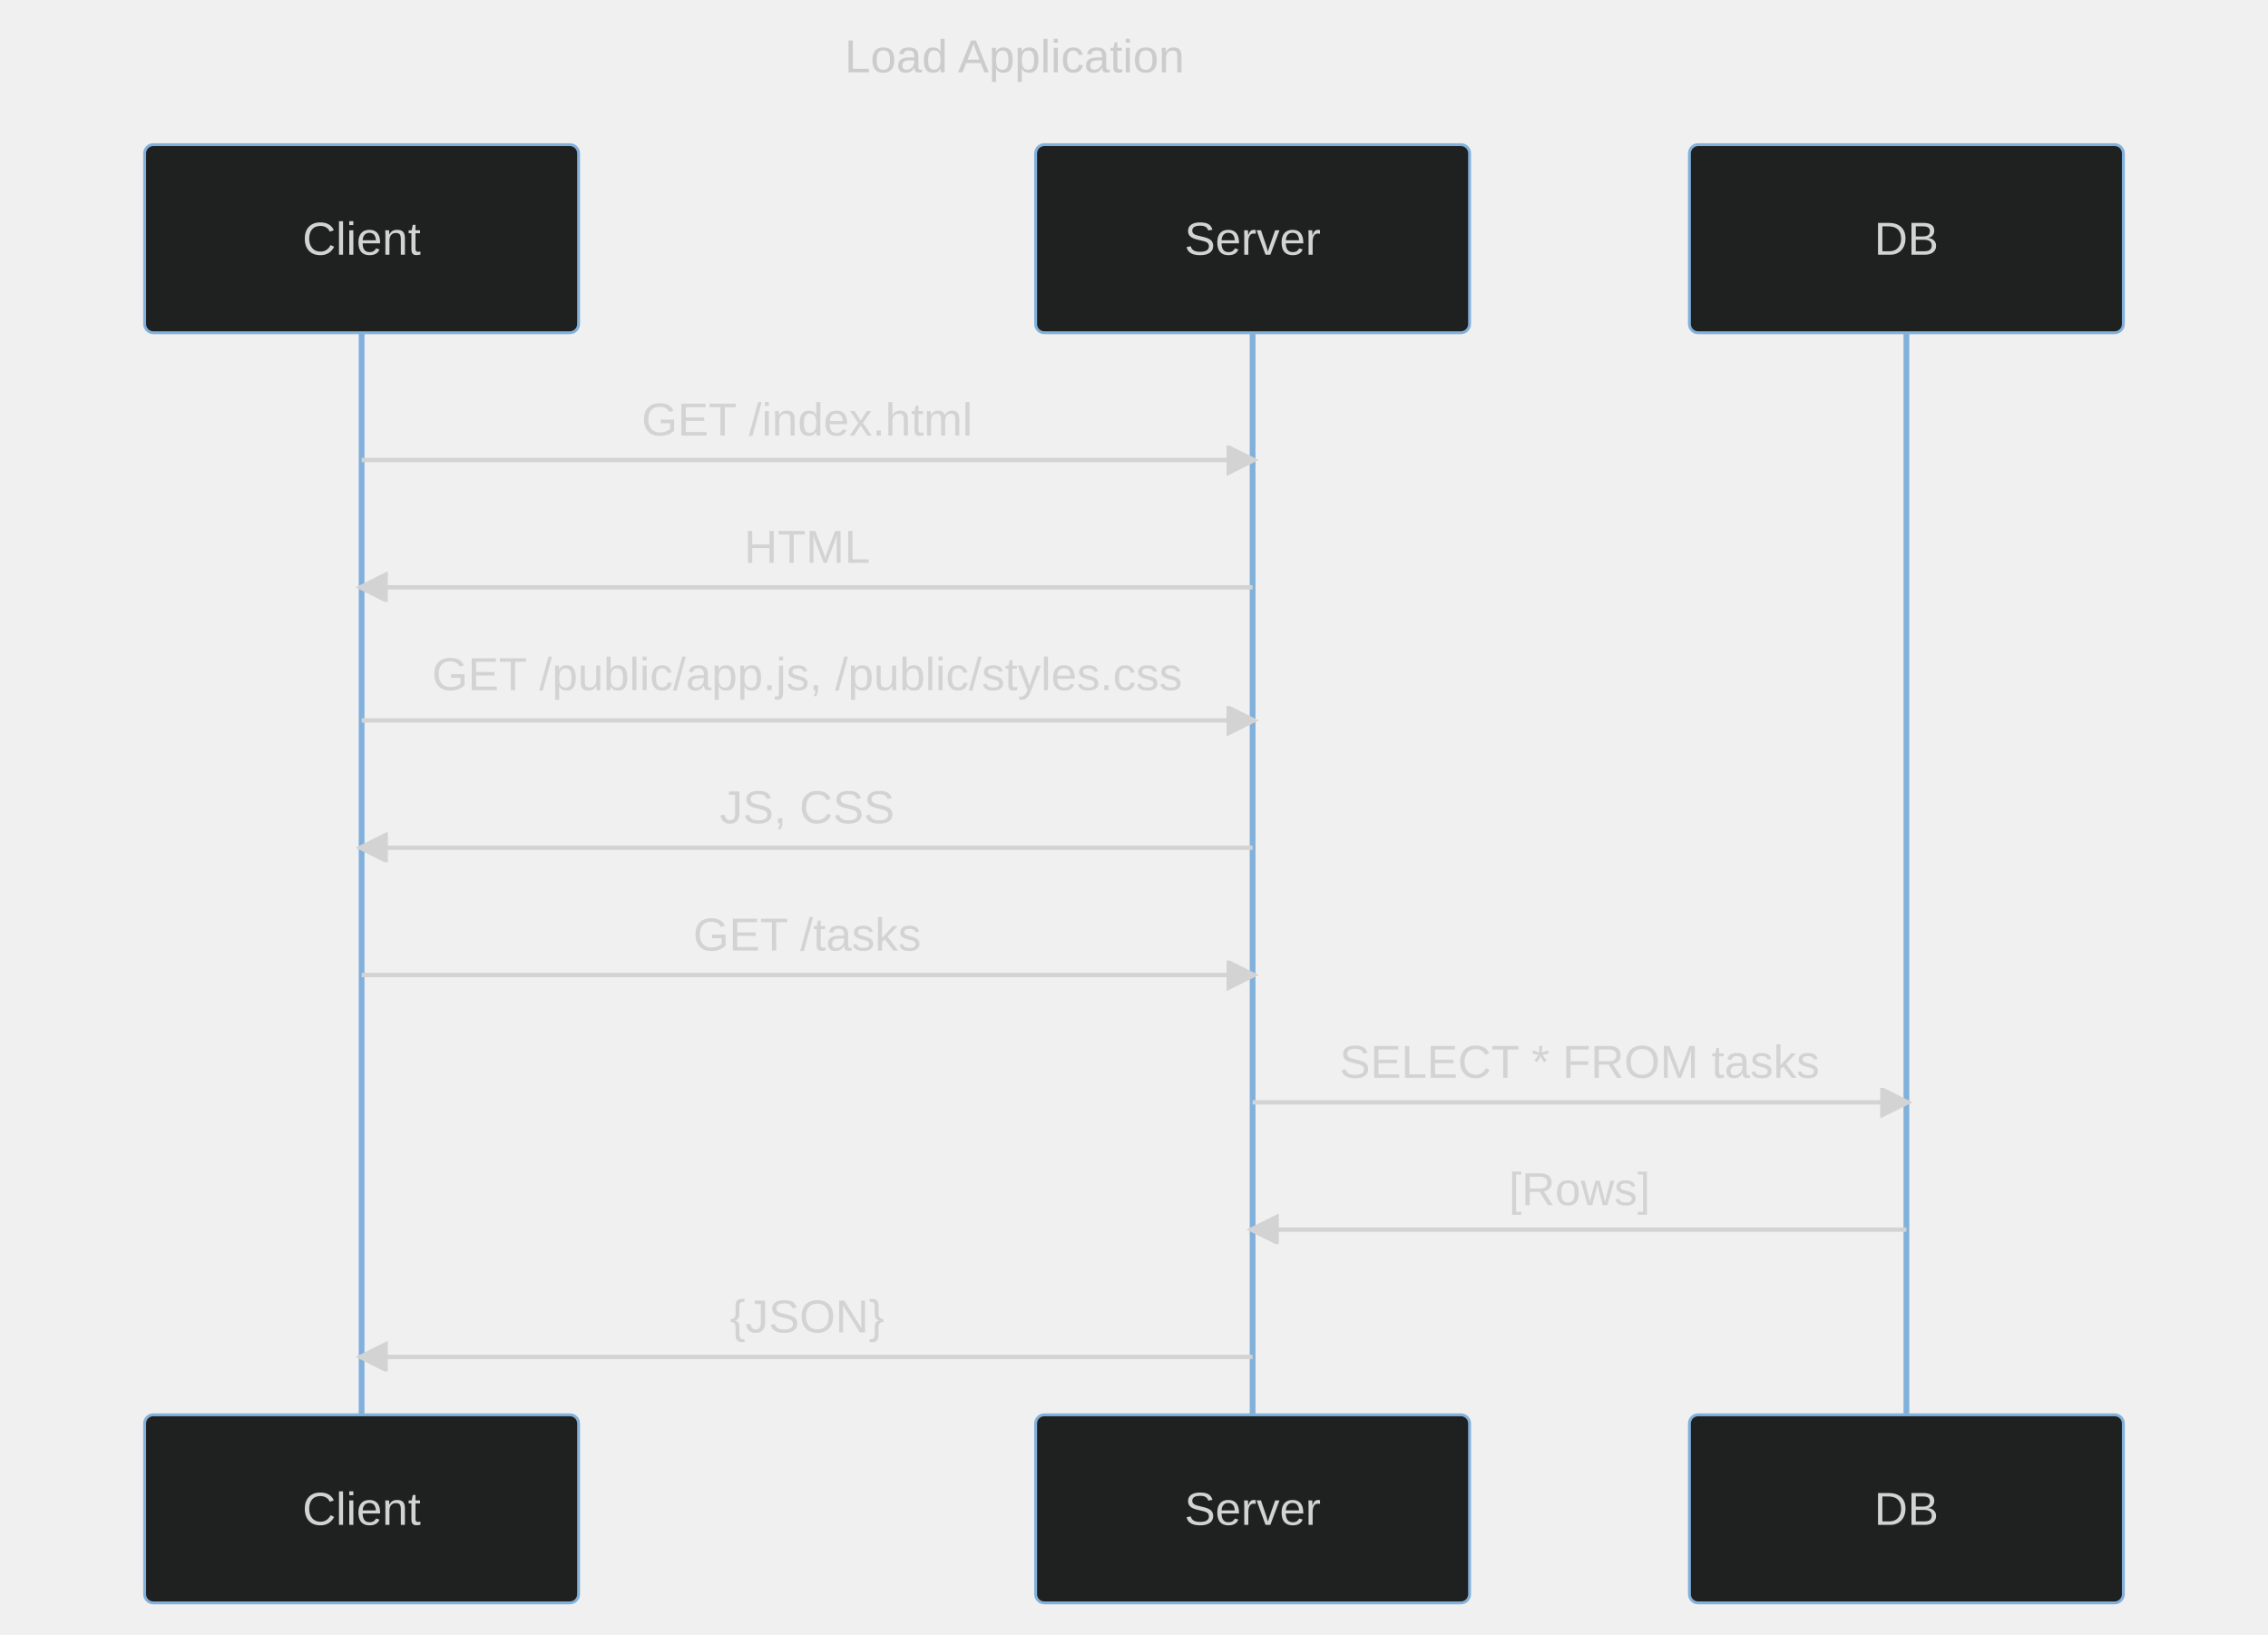
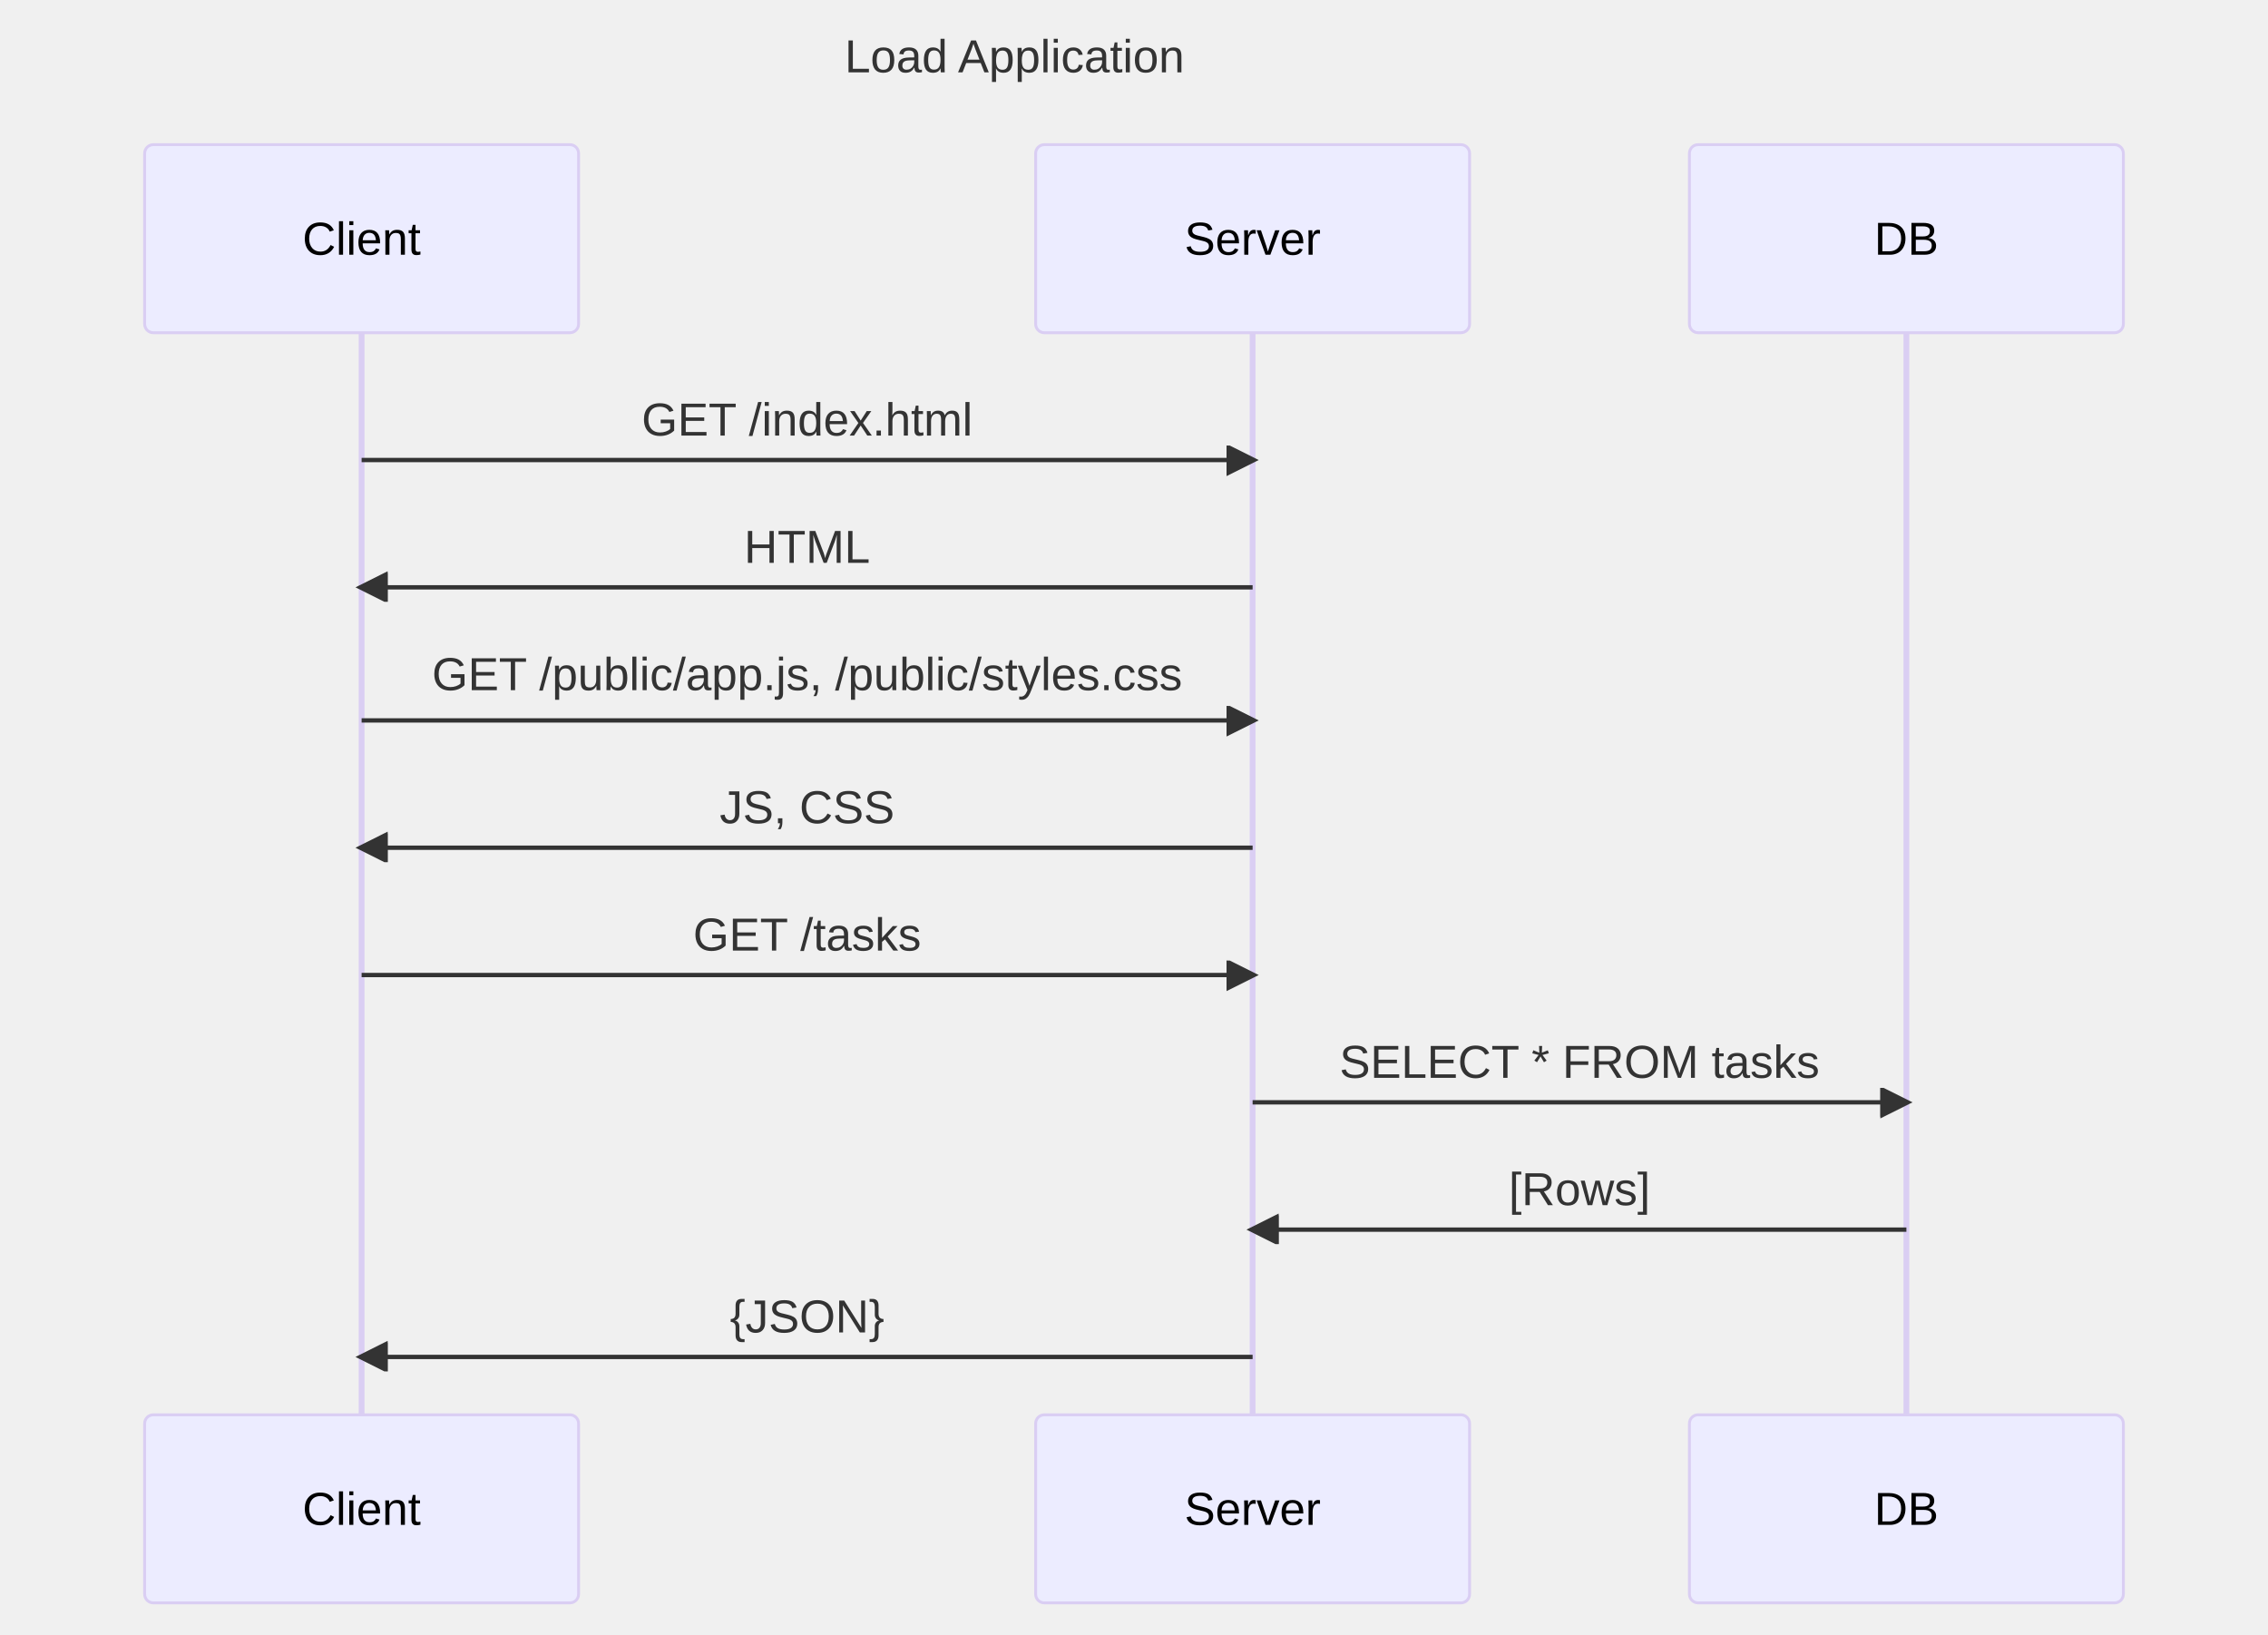
- <svg xmlns="http://www.w3.org/2000/svg" aria-labelledby="chart-title-my-svg" aria-roledescription="sequence" role="graphics-document document" viewBox="-50 -50 784 565" style="max-width: 784px; background-color: rgb(29, 41, 60);" width="100%" id="my-svg">
+ <svg xmlns="http://www.w3.org/2000/svg" aria-labelledby="chart-title-my-svg" aria-roledescription="sequence" role="graphics-document document" viewBox="-50 -50 784 565" style="max-width: 784px; background-color: white;" width="100%" id="my-svg">
  <g>
    <rect class="actor" ry="3" rx="3" height="65" width="150" stroke="#666" fill="#eaeaea" y="439" x="534" />
    <text style="text-anchor: middle; font-size: 16px; font-weight: 400;" class="actor" alignment-baseline="central" dominant-baseline="central" y="471.5" x="609">
      <tspan dy="0" x="609">DB</tspan>
    </text>
  </g>
  <g>
    <rect class="actor" ry="3" rx="3" height="65" width="150" stroke="#666" fill="#eaeaea" y="439" x="308" />
    <text style="text-anchor: middle; font-size: 16px; font-weight: 400;" class="actor" alignment-baseline="central" dominant-baseline="central" y="471.5" x="383">
      <tspan dy="0" x="383">Server</tspan>
    </text>
  </g>
  <g>
    <rect class="actor" ry="3" rx="3" height="65" width="150" stroke="#666" fill="#eaeaea" y="439" x="0" />
    <text style="text-anchor: middle; font-size: 16px; font-weight: 400;" class="actor" alignment-baseline="central" dominant-baseline="central" y="471.5" x="75">
      <tspan dy="0" x="75">Client</tspan>
    </text>
  </g>
  <g>
    <line stroke="#999" stroke-width="0.5px" class="200" y2="439" x2="609" y1="5" x1="609" id="actor2" />
    <g id="root-2">
      <rect class="actor" ry="3" rx="3" height="65" width="150" stroke="#666" fill="#eaeaea" y="0" x="534" />
      <text style="text-anchor: middle; font-size: 16px; font-weight: 400;" class="actor" alignment-baseline="central" dominant-baseline="central" y="32.5" x="609">
        <tspan dy="0" x="609">DB</tspan>
      </text>
    </g>
  </g>
  <g>
    <line stroke="#999" stroke-width="0.5px" class="200" y2="439" x2="383" y1="5" x1="383" id="actor1" />
    <g id="root-1">
      <rect class="actor" ry="3" rx="3" height="65" width="150" stroke="#666" fill="#eaeaea" y="0" x="308" />
      <text style="text-anchor: middle; font-size: 16px; font-weight: 400;" class="actor" alignment-baseline="central" dominant-baseline="central" y="32.5" x="383">
        <tspan dy="0" x="383">Server</tspan>
      </text>
    </g>
  </g>
  <g>
    <line stroke="#999" stroke-width="0.5px" class="200" y2="439" x2="75" y1="5" x1="75" id="actor0" />
    <g id="root-0">
      <rect class="actor" ry="3" rx="3" height="65" width="150" stroke="#666" fill="#eaeaea" y="0" x="0" />
      <text style="text-anchor: middle; font-size: 16px; font-weight: 400;" class="actor" alignment-baseline="central" dominant-baseline="central" y="32.5" x="75">
        <tspan dy="0" x="75">Client</tspan>
      </text>
    </g>
  </g>
-   <style>#my-svg{font-family:"trebuchet ms",verdana,arial,sans-serif;font-size:16px;fill:#ccc;}#my-svg .error-icon{fill:#a44141;}#my-svg .error-text{fill:#ddd;stroke:#ddd;}#my-svg .edge-thickness-normal{stroke-width:2px;}#my-svg .edge-thickness-thick{stroke-width:3.5px;}#my-svg .edge-pattern-solid{stroke-dasharray:0;}#my-svg .edge-pattern-dashed{stroke-dasharray:3;}#my-svg .edge-pattern-dotted{stroke-dasharray:2;}#my-svg .marker{fill:lightgrey;stroke:lightgrey;}#my-svg .marker.cross{stroke:lightgrey;}#my-svg svg{font-family:"trebuchet ms",verdana,arial,sans-serif;font-size:16px;}#my-svg .actor{stroke:#81B1DB;fill:#1f2020;}#my-svg text.actor&gt;tspan{fill:lightgrey;stroke:none;}#my-svg .actor-line{stroke:lightgrey;}#my-svg .messageLine0{stroke-width:1.5;stroke-dasharray:none;stroke:lightgrey;}#my-svg .messageLine1{stroke-width:1.5;stroke-dasharray:2,2;stroke:lightgrey;}#my-svg #arrowhead path{fill:lightgrey;stroke:lightgrey;}#my-svg .sequenceNumber{fill:black;}#my-svg #sequencenumber{fill:lightgrey;}#my-svg #crosshead path{fill:lightgrey;stroke:lightgrey;}#my-svg .messageText{fill:lightgrey;stroke:none;}#my-svg .labelBox{stroke:#81B1DB;fill:#1f2020;}#my-svg .labelText,#my-svg .labelText&gt;tspan{fill:lightgrey;stroke:none;}#my-svg .loopText,#my-svg .loopText&gt;tspan{fill:lightgrey;stroke:none;}#my-svg .loopLine{stroke-width:2px;stroke-dasharray:2,2;stroke:#81B1DB;fill:#81B1DB;}#my-svg .note{stroke:hsl(180, 0%, 18.353%);fill:hsl(180, 1.587%, 28.353%);}#my-svg .noteText,#my-svg .noteText&gt;tspan{fill:rgb(183.848, 181.552, 181.552);stroke:none;}#my-svg .activation0{fill:hsl(180, 1.587%, 28.353%);stroke:#81B1DB;}#my-svg .activation1{fill:hsl(180, 1.587%, 28.353%);stroke:#81B1DB;}#my-svg .activation2{fill:hsl(180, 1.587%, 28.353%);stroke:#81B1DB;}#my-svg .actorPopupMenu{position:absolute;}#my-svg .actorPopupMenuPanel{position:absolute;fill:#1f2020;box-shadow:0px 8px 16px 0px rgba(0,0,0,0.2);filter:drop-shadow(3px 5px 2px rgb(0 0 0 / 0.4));}#my-svg .actor-man line{stroke:#81B1DB;fill:#1f2020;}#my-svg .actor-man circle,#my-svg line{stroke:#81B1DB;fill:#1f2020;stroke-width:2px;}#my-svg :root{--mermaid-font-family:"trebuchet ms",verdana,arial,sans-serif;}</style>
+   <style>#my-svg{font-family:"trebuchet ms",verdana,arial,sans-serif;font-size:16px;fill:#333;}#my-svg .error-icon{fill:#552222;}#my-svg .error-text{fill:#552222;stroke:#552222;}#my-svg .edge-thickness-normal{stroke-width:2px;}#my-svg .edge-thickness-thick{stroke-width:3.5px;}#my-svg .edge-pattern-solid{stroke-dasharray:0;}#my-svg .edge-pattern-dashed{stroke-dasharray:3;}#my-svg .edge-pattern-dotted{stroke-dasharray:2;}#my-svg .marker{fill:#333333;stroke:#333333;}#my-svg .marker.cross{stroke:#333333;}#my-svg svg{font-family:"trebuchet ms",verdana,arial,sans-serif;font-size:16px;}#my-svg .actor{stroke:hsl(259.626, 59.777%, 87.902%);fill:#ECECFF;}#my-svg text.actor&gt;tspan{fill:black;stroke:none;}#my-svg .actor-line{stroke:grey;}#my-svg .messageLine0{stroke-width:1.5;stroke-dasharray:none;stroke:#333;}#my-svg .messageLine1{stroke-width:1.5;stroke-dasharray:2,2;stroke:#333;}#my-svg #arrowhead path{fill:#333;stroke:#333;}#my-svg .sequenceNumber{fill:white;}#my-svg #sequencenumber{fill:#333;}#my-svg #crosshead path{fill:#333;stroke:#333;}#my-svg .messageText{fill:#333;stroke:none;}#my-svg .labelBox{stroke:hsl(259.626, 59.777%, 87.902%);fill:#ECECFF;}#my-svg .labelText,#my-svg .labelText&gt;tspan{fill:black;stroke:none;}#my-svg .loopText,#my-svg .loopText&gt;tspan{fill:black;stroke:none;}#my-svg .loopLine{stroke-width:2px;stroke-dasharray:2,2;stroke:hsl(259.626, 59.777%, 87.902%);fill:hsl(259.626, 59.777%, 87.902%);}#my-svg .note{stroke:#aaaa33;fill:#fff5ad;}#my-svg .noteText,#my-svg .noteText&gt;tspan{fill:black;stroke:none;}#my-svg .activation0{fill:#f4f4f4;stroke:#666;}#my-svg .activation1{fill:#f4f4f4;stroke:#666;}#my-svg .activation2{fill:#f4f4f4;stroke:#666;}#my-svg .actorPopupMenu{position:absolute;}#my-svg .actorPopupMenuPanel{position:absolute;fill:#ECECFF;box-shadow:0px 8px 16px 0px rgba(0,0,0,0.2);filter:drop-shadow(3px 5px 2px rgb(0 0 0 / 0.4));}#my-svg .actor-man line{stroke:hsl(259.626, 59.777%, 87.902%);fill:#ECECFF;}#my-svg .actor-man circle,#my-svg line{stroke:hsl(259.626, 59.777%, 87.902%);fill:#ECECFF;stroke-width:2px;}#my-svg :root{--mermaid-font-family:"trebuchet ms",verdana,arial,sans-serif;}</style>
  <g />
  <defs>
    <symbol height="24" width="24" id="computer">
      <path d="M2 2v13h20v-13h-20zm18 11h-16v-9h16v9zm-10.228 6l.466-1h3.524l.467 1h-4.457zm14.228 3h-24l2-6h2.104l-1.33 4h18.45l-1.297-4h2.073l2 6zm-5-10h-14v-7h14v7z" transform="scale(.5)" />
    </symbol>
  </defs>
  <defs>
    <symbol clip-rule="evenodd" fill-rule="evenodd" id="database">
      <path d="M12.258.001l.256.004.255.005.253.008.251.01.249.012.247.015.246.016.242.019.241.02.239.023.236.024.233.027.231.028.229.031.225.032.223.034.22.036.217.038.214.04.211.041.208.043.205.045.201.046.198.048.194.05.191.051.187.053.183.054.18.056.175.057.172.059.168.06.163.061.16.063.155.064.15.066.074.033.073.033.071.034.07.034.069.035.068.035.067.035.066.035.064.036.064.036.062.036.06.036.06.037.058.037.058.037.055.038.055.038.053.038.052.038.051.039.05.039.048.039.047.039.045.04.044.04.043.04.041.04.04.041.039.041.037.041.036.041.034.041.033.042.032.042.03.042.029.042.027.042.026.043.024.043.023.043.021.043.02.043.018.044.017.043.015.044.013.044.012.044.011.045.009.044.007.045.006.045.004.045.002.045.001.045v17l-.001.045-.002.045-.004.045-.006.045-.007.045-.009.044-.011.045-.012.044-.013.044-.015.044-.017.043-.018.044-.02.043-.021.043-.023.043-.024.043-.026.043-.027.042-.029.042-.03.042-.032.042-.033.042-.034.041-.036.041-.037.041-.039.041-.04.041-.041.04-.043.04-.044.04-.045.04-.047.039-.048.039-.05.039-.051.039-.052.038-.053.038-.055.038-.055.038-.058.037-.058.037-.06.037-.06.036-.062.036-.064.036-.064.036-.066.035-.067.035-.068.035-.069.035-.07.034-.071.034-.073.033-.074.033-.15.066-.155.064-.16.063-.163.061-.168.06-.172.059-.175.057-.18.056-.183.054-.187.053-.191.051-.194.05-.198.048-.201.046-.205.045-.208.043-.211.041-.214.04-.217.038-.22.036-.223.034-.225.032-.229.031-.231.028-.233.027-.236.024-.239.023-.241.02-.242.019-.246.016-.247.015-.249.012-.251.01-.253.008-.255.005-.256.004-.258.001-.258-.001-.256-.004-.255-.005-.253-.008-.251-.01-.249-.012-.247-.015-.245-.016-.243-.019-.241-.02-.238-.023-.236-.024-.234-.027-.231-.028-.228-.031-.226-.032-.223-.034-.22-.036-.217-.038-.214-.04-.211-.041-.208-.043-.204-.045-.201-.046-.198-.048-.195-.05-.19-.051-.187-.053-.184-.054-.179-.056-.176-.057-.172-.059-.167-.06-.164-.061-.159-.063-.155-.064-.151-.066-.074-.033-.072-.033-.072-.034-.07-.034-.069-.035-.068-.035-.067-.035-.066-.035-.064-.036-.063-.036-.062-.036-.061-.036-.06-.037-.058-.037-.057-.037-.056-.038-.055-.038-.053-.038-.052-.038-.051-.039-.049-.039-.049-.039-.046-.039-.046-.04-.044-.04-.043-.04-.041-.04-.04-.041-.039-.041-.037-.041-.036-.041-.034-.041-.033-.042-.032-.042-.03-.042-.029-.042-.027-.042-.026-.043-.024-.043-.023-.043-.021-.043-.02-.043-.018-.044-.017-.043-.015-.044-.013-.044-.012-.044-.011-.045-.009-.044-.007-.045-.006-.045-.004-.045-.002-.045-.001-.045v-17l.001-.045.002-.045.004-.045.006-.045.007-.045.009-.044.011-.045.012-.044.013-.044.015-.044.017-.043.018-.044.02-.043.021-.043.023-.043.024-.043.026-.043.027-.042.029-.042.03-.042.032-.042.033-.042.034-.041.036-.041.037-.041.039-.041.04-.041.041-.04.043-.04.044-.04.046-.04.046-.039.049-.039.049-.039.051-.039.052-.038.053-.038.055-.038.056-.038.057-.037.058-.037.06-.037.061-.036.062-.036.063-.036.064-.036.066-.035.067-.035.068-.035.069-.035.07-.034.072-.034.072-.033.074-.033.151-.066.155-.064.159-.063.164-.061.167-.06.172-.059.176-.057.179-.056.184-.054.187-.053.19-.051.195-.05.198-.048.201-.046.204-.045.208-.043.211-.041.214-.04.217-.038.22-.036.223-.034.226-.032.228-.031.231-.028.234-.027.236-.024.238-.023.241-.02.243-.019.245-.016.247-.015.249-.012.251-.01.253-.008.255-.005.256-.004.258-.001.258.001zm-9.258 20.499v.01l.001.021.003.021.004.022.005.021.006.022.007.022.009.023.01.022.011.023.012.023.013.023.015.023.016.024.017.023.018.024.019.024.021.024.022.025.023.024.024.025.052.049.056.05.061.051.066.051.07.051.075.051.079.052.084.052.088.052.092.052.097.052.102.051.105.052.11.052.114.051.119.051.123.051.127.05.131.05.135.05.139.048.144.049.147.047.152.047.155.047.16.045.163.045.167.043.171.043.176.041.178.041.183.039.187.039.19.037.194.035.197.035.202.033.204.031.209.03.212.029.216.027.219.025.222.024.226.021.23.02.233.018.236.016.24.015.243.012.246.01.249.008.253.005.256.004.259.001.26-.001.257-.004.254-.005.25-.008.247-.011.244-.012.241-.014.237-.016.233-.018.231-.021.226-.021.224-.024.22-.026.216-.027.212-.028.21-.031.205-.031.202-.034.198-.034.194-.036.191-.037.187-.039.183-.04.179-.04.175-.042.172-.043.168-.044.163-.045.16-.046.155-.046.152-.047.148-.048.143-.049.139-.049.136-.05.131-.05.126-.05.123-.051.118-.052.114-.051.11-.052.106-.052.101-.052.096-.052.092-.052.088-.053.083-.051.079-.052.074-.052.07-.051.065-.051.06-.051.056-.05.051-.05.023-.024.023-.025.021-.024.02-.024.019-.024.018-.024.017-.024.015-.023.014-.024.013-.023.012-.023.01-.023.01-.022.008-.022.006-.022.006-.022.004-.022.004-.021.001-.021.001-.021v-4.127l-.077.055-.08.053-.083.054-.085.053-.087.052-.09.052-.093.051-.095.05-.097.05-.1.049-.102.049-.105.048-.106.047-.109.047-.111.046-.114.045-.115.045-.118.044-.12.043-.122.042-.124.042-.126.041-.128.04-.13.04-.132.038-.134.038-.135.037-.138.037-.139.035-.142.035-.143.034-.144.033-.147.032-.148.031-.15.03-.151.03-.153.029-.154.027-.156.027-.158.026-.159.025-.161.024-.162.023-.163.022-.165.021-.166.02-.167.019-.169.018-.169.017-.171.016-.173.015-.173.014-.175.013-.175.012-.177.011-.178.01-.179.008-.179.008-.181.006-.182.005-.182.004-.184.003-.184.002h-.37l-.184-.002-.184-.003-.182-.004-.182-.005-.181-.006-.179-.008-.179-.008-.178-.01-.176-.011-.176-.012-.175-.013-.173-.014-.172-.015-.171-.016-.17-.017-.169-.018-.167-.019-.166-.02-.165-.021-.163-.022-.162-.023-.161-.024-.159-.025-.157-.026-.156-.027-.155-.027-.153-.029-.151-.03-.15-.03-.148-.031-.146-.032-.145-.033-.143-.034-.141-.035-.14-.035-.137-.037-.136-.037-.134-.038-.132-.038-.13-.04-.128-.04-.126-.041-.124-.042-.122-.042-.12-.044-.117-.043-.116-.045-.113-.045-.112-.046-.109-.047-.106-.047-.105-.048-.102-.049-.1-.049-.097-.05-.095-.05-.093-.052-.09-.051-.087-.052-.085-.053-.083-.054-.08-.054-.077-.054v4.127zm0-5.654v.011l.001.021.003.021.004.021.005.022.006.022.007.022.009.022.01.022.011.023.012.023.013.023.015.024.016.023.017.024.018.024.019.024.021.024.022.024.023.025.024.024.052.05.056.05.061.05.066.051.07.051.075.052.079.051.084.052.088.052.092.052.097.052.102.052.105.052.11.051.114.051.119.052.123.05.127.051.131.05.135.049.139.049.144.048.147.048.152.047.155.046.16.045.163.045.167.044.171.042.176.042.178.04.183.04.187.038.19.037.194.036.197.034.202.033.204.032.209.03.212.028.216.027.219.025.222.024.226.022.23.02.233.018.236.016.24.014.243.012.246.01.249.008.253.006.256.003.259.001.26-.001.257-.003.254-.006.25-.008.247-.01.244-.012.241-.015.237-.016.233-.018.231-.02.226-.022.224-.024.22-.025.216-.027.212-.029.21-.03.205-.032.202-.033.198-.035.194-.036.191-.037.187-.039.183-.039.179-.041.175-.042.172-.043.168-.044.163-.045.16-.045.155-.047.152-.047.148-.048.143-.048.139-.05.136-.049.131-.05.126-.051.123-.051.118-.051.114-.052.11-.052.106-.052.101-.052.096-.052.092-.052.088-.052.083-.052.079-.052.074-.051.07-.052.065-.051.06-.05.056-.051.051-.049.023-.025.023-.024.021-.025.02-.024.019-.024.018-.024.017-.024.015-.023.014-.023.013-.024.012-.022.01-.023.01-.023.008-.022.006-.022.006-.022.004-.021.004-.022.001-.021.001-.021v-4.139l-.077.054-.08.054-.083.054-.085.052-.087.053-.09.051-.093.051-.095.051-.097.05-.1.049-.102.049-.105.048-.106.047-.109.047-.111.046-.114.045-.115.044-.118.044-.12.044-.122.042-.124.042-.126.041-.128.04-.13.039-.132.039-.134.038-.135.037-.138.036-.139.036-.142.035-.143.033-.144.033-.147.033-.148.031-.15.03-.151.03-.153.028-.154.028-.156.027-.158.026-.159.025-.161.024-.162.023-.163.022-.165.021-.166.02-.167.019-.169.018-.169.017-.171.016-.173.015-.173.014-.175.013-.175.012-.177.011-.178.009-.179.009-.179.007-.181.007-.182.005-.182.004-.184.003-.184.002h-.37l-.184-.002-.184-.003-.182-.004-.182-.005-.181-.007-.179-.007-.179-.009-.178-.009-.176-.011-.176-.012-.175-.013-.173-.014-.172-.015-.171-.016-.17-.017-.169-.018-.167-.019-.166-.02-.165-.021-.163-.022-.162-.023-.161-.024-.159-.025-.157-.026-.156-.027-.155-.028-.153-.028-.151-.03-.15-.03-.148-.031-.146-.033-.145-.033-.143-.033-.141-.035-.14-.036-.137-.036-.136-.037-.134-.038-.132-.039-.13-.039-.128-.04-.126-.041-.124-.042-.122-.043-.12-.043-.117-.044-.116-.044-.113-.046-.112-.046-.109-.046-.106-.047-.105-.048-.102-.049-.1-.049-.097-.05-.095-.051-.093-.051-.09-.051-.087-.053-.085-.052-.083-.054-.08-.054-.077-.054v4.139zm0-5.666v.011l.001.02.003.022.004.021.005.022.006.021.007.022.009.023.01.022.011.023.012.023.013.023.015.023.016.024.017.024.018.023.019.024.021.025.022.024.023.024.024.025.052.05.056.05.061.05.066.051.07.051.075.052.079.051.084.052.088.052.092.052.097.052.102.052.105.051.11.052.114.051.119.051.123.051.127.05.131.05.135.05.139.049.144.048.147.048.152.047.155.046.16.045.163.045.167.043.171.043.176.042.178.04.183.04.187.038.19.037.194.036.197.034.202.033.204.032.209.03.212.028.216.027.219.025.222.024.226.021.23.02.233.018.236.017.24.014.243.012.246.01.249.008.253.006.256.003.259.001.26-.001.257-.003.254-.006.25-.008.247-.01.244-.013.241-.014.237-.016.233-.018.231-.02.226-.022.224-.024.22-.025.216-.027.212-.029.21-.03.205-.032.202-.033.198-.035.194-.036.191-.037.187-.039.183-.039.179-.041.175-.042.172-.043.168-.044.163-.045.16-.045.155-.047.152-.047.148-.048.143-.049.139-.049.136-.049.131-.051.126-.05.123-.051.118-.052.114-.051.11-.052.106-.052.101-.052.096-.052.092-.052.088-.052.083-.052.079-.052.074-.052.07-.051.065-.051.06-.051.056-.05.051-.049.023-.025.023-.025.021-.024.02-.024.019-.024.018-.024.017-.024.015-.023.014-.024.013-.023.012-.023.01-.022.01-.023.008-.022.006-.022.006-.022.004-.022.004-.021.001-.021.001-.021v-4.153l-.077.054-.08.054-.083.053-.085.053-.087.053-.09.051-.093.051-.095.051-.097.05-.1.049-.102.048-.105.048-.106.048-.109.046-.111.046-.114.046-.115.044-.118.044-.12.043-.122.043-.124.042-.126.041-.128.04-.13.039-.132.039-.134.038-.135.037-.138.036-.139.036-.142.034-.143.034-.144.033-.147.032-.148.032-.15.03-.151.03-.153.028-.154.028-.156.027-.158.026-.159.024-.161.024-.162.023-.163.023-.165.021-.166.02-.167.019-.169.018-.169.017-.171.016-.173.015-.173.014-.175.013-.175.012-.177.01-.178.01-.179.009-.179.007-.181.006-.182.006-.182.004-.184.003-.184.001-.185.001-.185-.001-.184-.001-.184-.003-.182-.004-.182-.006-.181-.006-.179-.007-.179-.009-.178-.01-.176-.01-.176-.012-.175-.013-.173-.014-.172-.015-.171-.016-.17-.017-.169-.018-.167-.019-.166-.02-.165-.021-.163-.023-.162-.023-.161-.024-.159-.024-.157-.026-.156-.027-.155-.028-.153-.028-.151-.03-.15-.03-.148-.032-.146-.032-.145-.033-.143-.034-.141-.034-.14-.036-.137-.036-.136-.037-.134-.038-.132-.039-.13-.039-.128-.041-.126-.041-.124-.041-.122-.043-.12-.043-.117-.044-.116-.044-.113-.046-.112-.046-.109-.046-.106-.048-.105-.048-.102-.048-.1-.05-.097-.049-.095-.051-.093-.051-.09-.052-.087-.052-.085-.053-.083-.053-.08-.054-.077-.054v4.153zm8.74-8.179l-.257.004-.254.005-.25.008-.247.011-.244.012-.241.014-.237.016-.233.018-.231.021-.226.022-.224.023-.22.026-.216.027-.212.028-.21.031-.205.032-.202.033-.198.034-.194.036-.191.038-.187.038-.183.04-.179.041-.175.042-.172.043-.168.043-.163.045-.16.046-.155.046-.152.048-.148.048-.143.048-.139.049-.136.05-.131.05-.126.051-.123.051-.118.051-.114.052-.11.052-.106.052-.101.052-.096.052-.092.052-.088.052-.083.052-.079.052-.074.051-.07.052-.065.051-.06.05-.056.05-.051.05-.023.025-.023.024-.021.024-.02.025-.019.024-.018.024-.017.023-.015.024-.014.023-.013.023-.012.023-.01.023-.01.022-.008.022-.006.023-.006.021-.004.022-.004.021-.001.021-.001.021.001.021.001.021.004.021.004.022.006.021.006.023.008.022.01.022.01.023.012.023.013.023.014.023.015.024.017.023.018.024.019.024.02.025.021.024.023.024.023.025.051.05.056.05.06.05.065.051.07.052.074.051.079.052.083.052.088.052.092.052.096.052.101.052.106.052.11.052.114.052.118.051.123.051.126.051.131.05.136.05.139.049.143.048.148.048.152.048.155.046.16.046.163.045.168.043.172.043.175.042.179.041.183.04.187.038.191.038.194.036.198.034.202.033.205.032.21.031.212.028.216.027.22.026.224.023.226.022.231.021.233.018.237.016.241.014.244.012.247.011.25.008.254.005.257.004.26.001.26-.001.257-.004.254-.005.25-.008.247-.011.244-.012.241-.014.237-.016.233-.018.231-.021.226-.022.224-.023.22-.026.216-.027.212-.028.21-.031.205-.032.202-.033.198-.034.194-.036.191-.038.187-.038.183-.04.179-.041.175-.042.172-.043.168-.043.163-.045.16-.046.155-.046.152-.048.148-.048.143-.048.139-.049.136-.05.131-.05.126-.051.123-.051.118-.051.114-.052.11-.052.106-.052.101-.052.096-.052.092-.052.088-.052.083-.052.079-.052.074-.051.07-.052.065-.051.06-.05.056-.05.051-.05.023-.025.023-.024.021-.024.02-.025.019-.024.018-.024.017-.023.015-.024.014-.023.013-.023.012-.023.01-.023.01-.022.008-.022.006-.023.006-.021.004-.022.004-.021.001-.021.001-.021-.001-.021-.001-.021-.004-.021-.004-.022-.006-.021-.006-.023-.008-.022-.01-.022-.01-.023-.012-.023-.013-.023-.014-.023-.015-.024-.017-.023-.018-.024-.019-.024-.02-.025-.021-.024-.023-.024-.023-.025-.051-.05-.056-.05-.06-.05-.065-.051-.07-.052-.074-.051-.079-.052-.083-.052-.088-.052-.092-.052-.096-.052-.101-.052-.106-.052-.11-.052-.114-.052-.118-.051-.123-.051-.126-.051-.131-.05-.136-.05-.139-.049-.143-.048-.148-.048-.152-.048-.155-.046-.16-.046-.163-.045-.168-.043-.172-.043-.175-.042-.179-.041-.183-.04-.187-.038-.191-.038-.194-.036-.198-.034-.202-.033-.205-.032-.21-.031-.212-.028-.216-.027-.22-.026-.224-.023-.226-.022-.231-.021-.233-.018-.237-.016-.241-.014-.244-.012-.247-.011-.25-.008-.254-.005-.257-.004-.26-.001-.26.001z" transform="scale(.5)" />
    </symbol>
  </defs>
  <defs>
    <symbol height="24" width="24" id="clock">
      <path d="M12 2c5.514 0 10 4.486 10 10s-4.486 10-10 10-10-4.486-10-10 4.486-10 10-10zm0-2c-6.627 0-12 5.373-12 12s5.373 12 12 12 12-5.373 12-12-5.373-12-12-12zm5.848 12.459c.202.038.202.333.001.372-1.907.361-6.045 1.111-6.547 1.111-.719 0-1.301-.582-1.301-1.301 0-.512.77-5.447 1.125-7.445.034-.192.312-.181.343.014l.985 6.238 5.394 1.011z" transform="scale(.5)" />
    </symbol>
  </defs>
  <defs>
    <marker orient="auto" markerHeight="12" markerWidth="12" markerUnits="userSpaceOnUse" refY="5" refX="9" id="arrowhead">
      <path d="M 0 0 L 10 5 L 0 10 z" />
    </marker>
  </defs>
  <defs>
    <marker refY="5" refX="4" orient="auto" markerHeight="8" markerWidth="15" id="crosshead">
      <path style="stroke-dasharray: 0, 0;" d="M 1,2 L 6,7 M 6,2 L 1,7" stroke-width="1pt" stroke="#000000" fill="none" />
    </marker>
  </defs>
  <defs>
    <marker orient="auto" markerHeight="28" markerWidth="20" refY="7" refX="18" id="filled-head">
      <path d="M 18,7 L9,13 L14,7 L9,1 Z" />
    </marker>
  </defs>
  <defs>
    <marker orient="auto" markerHeight="40" markerWidth="60" refY="15" refX="15" id="sequencenumber">
      <circle r="6" cy="15" cx="15" />
    </marker>
  </defs>
  <text style="font-size: 16px; font-weight: 400;" dy="1em" class="messageText" alignment-baseline="middle" dominant-baseline="middle" text-anchor="middle" y="80" x="229">GET /index.html</text>
  <line style="fill: none;" marker-end="url(#arrowhead)" stroke="none" stroke-width="2" class="messageLine0" y2="109" x2="383" y1="109" x1="75" />
  <text style="font-size: 16px; font-weight: 400;" dy="1em" class="messageText" alignment-baseline="middle" dominant-baseline="middle" text-anchor="middle" y="124" x="229">HTML</text>
  <line style="fill: none;" marker-end="url(#arrowhead)" stroke="none" stroke-width="2" class="messageLine0" y2="153" x2="75" y1="153" x1="383" />
  <text style="font-size: 16px; font-weight: 400;" dy="1em" class="messageText" alignment-baseline="middle" dominant-baseline="middle" text-anchor="middle" y="168" x="229">GET /public/app.js, /public/styles.css</text>
  <line style="fill: none;" marker-end="url(#arrowhead)" stroke="none" stroke-width="2" class="messageLine0" y2="199" x2="383" y1="199" x1="75" />
  <text style="font-size: 16px; font-weight: 400;" dy="1em" class="messageText" alignment-baseline="middle" dominant-baseline="middle" text-anchor="middle" y="214" x="229">JS, CSS</text>
  <line style="fill: none;" marker-end="url(#arrowhead)" stroke="none" stroke-width="2" class="messageLine0" y2="243" x2="75" y1="243" x1="383" />
  <text style="font-size: 16px; font-weight: 400;" dy="1em" class="messageText" alignment-baseline="middle" dominant-baseline="middle" text-anchor="middle" y="258" x="229">GET /tasks</text>
  <line style="fill: none;" marker-end="url(#arrowhead)" stroke="none" stroke-width="2" class="messageLine0" y2="287" x2="383" y1="287" x1="75" />
  <text style="font-size: 16px; font-weight: 400;" dy="1em" class="messageText" alignment-baseline="middle" dominant-baseline="middle" text-anchor="middle" y="302" x="496">SELECT * FROM tasks</text>
  <line style="fill: none;" marker-end="url(#arrowhead)" stroke="none" stroke-width="2" class="messageLine0" y2="331" x2="609" y1="331" x1="383" />
  <text style="font-size: 16px; font-weight: 400;" dy="1em" class="messageText" alignment-baseline="middle" dominant-baseline="middle" text-anchor="middle" y="346" x="496">[Rows]</text>
  <line style="fill: none;" marker-end="url(#arrowhead)" stroke="none" stroke-width="2" class="messageLine0" y2="375" x2="383" y1="375" x1="609" />
  <text style="font-size: 16px; font-weight: 400;" dy="1em" class="messageText" alignment-baseline="middle" dominant-baseline="middle" text-anchor="middle" y="390" x="229">{JSON}</text>
  <line style="fill: none;" marker-end="url(#arrowhead)" stroke="none" stroke-width="2" class="messageLine0" y2="419" x2="75" y1="419" x1="383" />
  <text y="-25" x="242">Load Application</text>
</svg>
